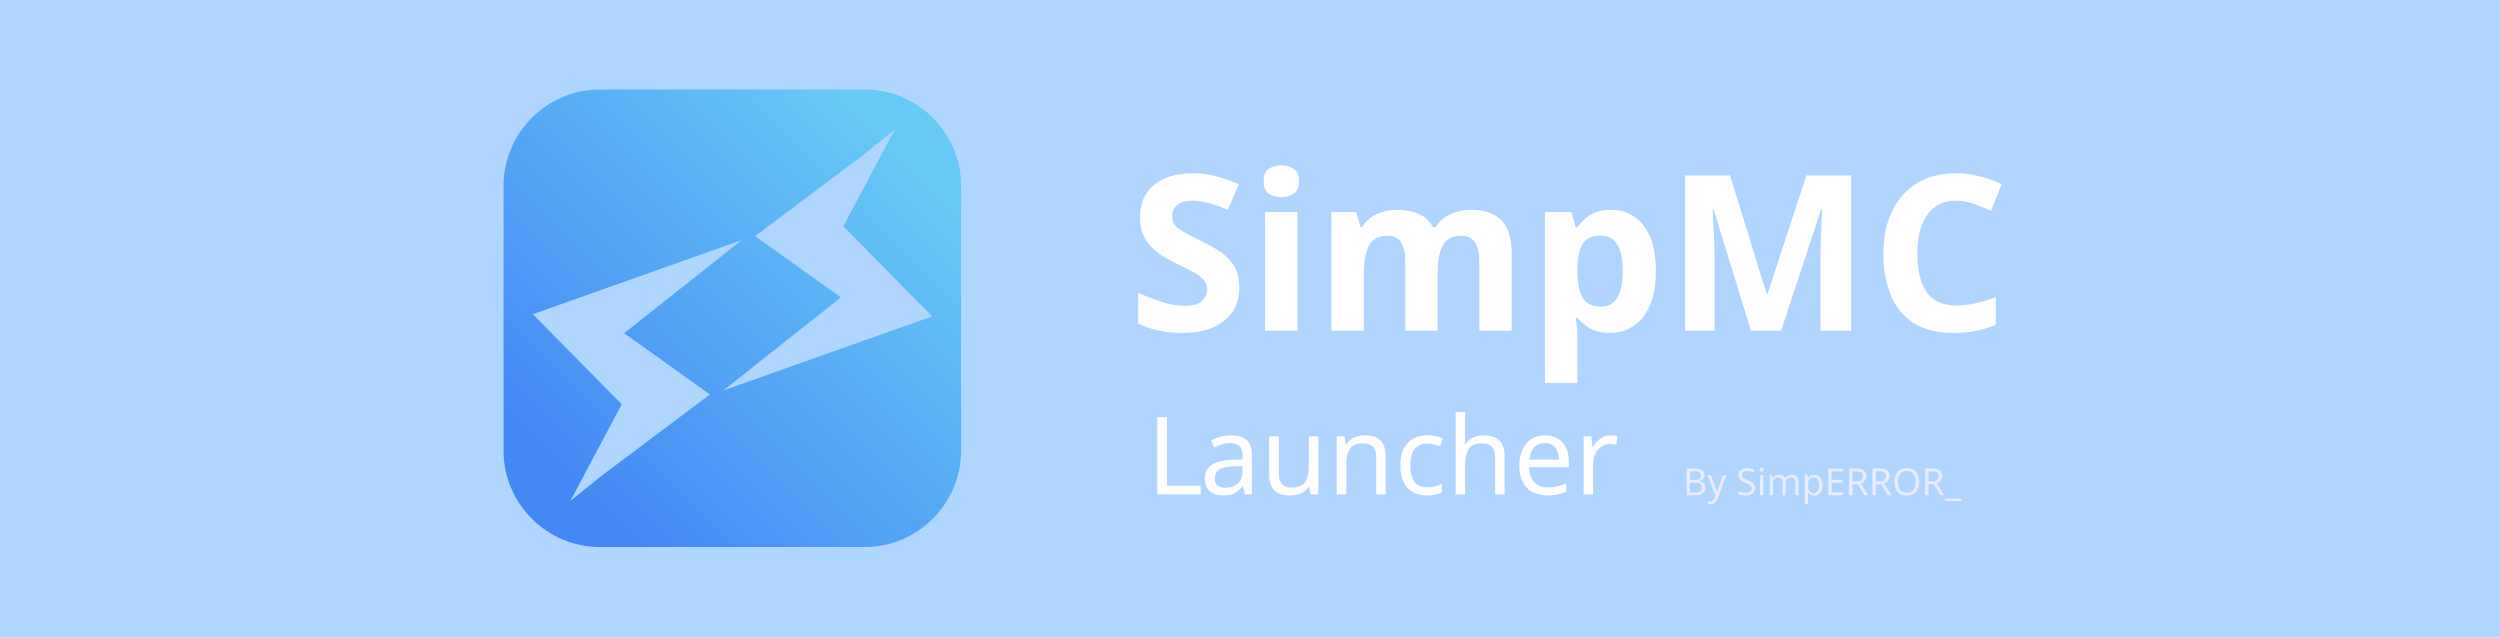
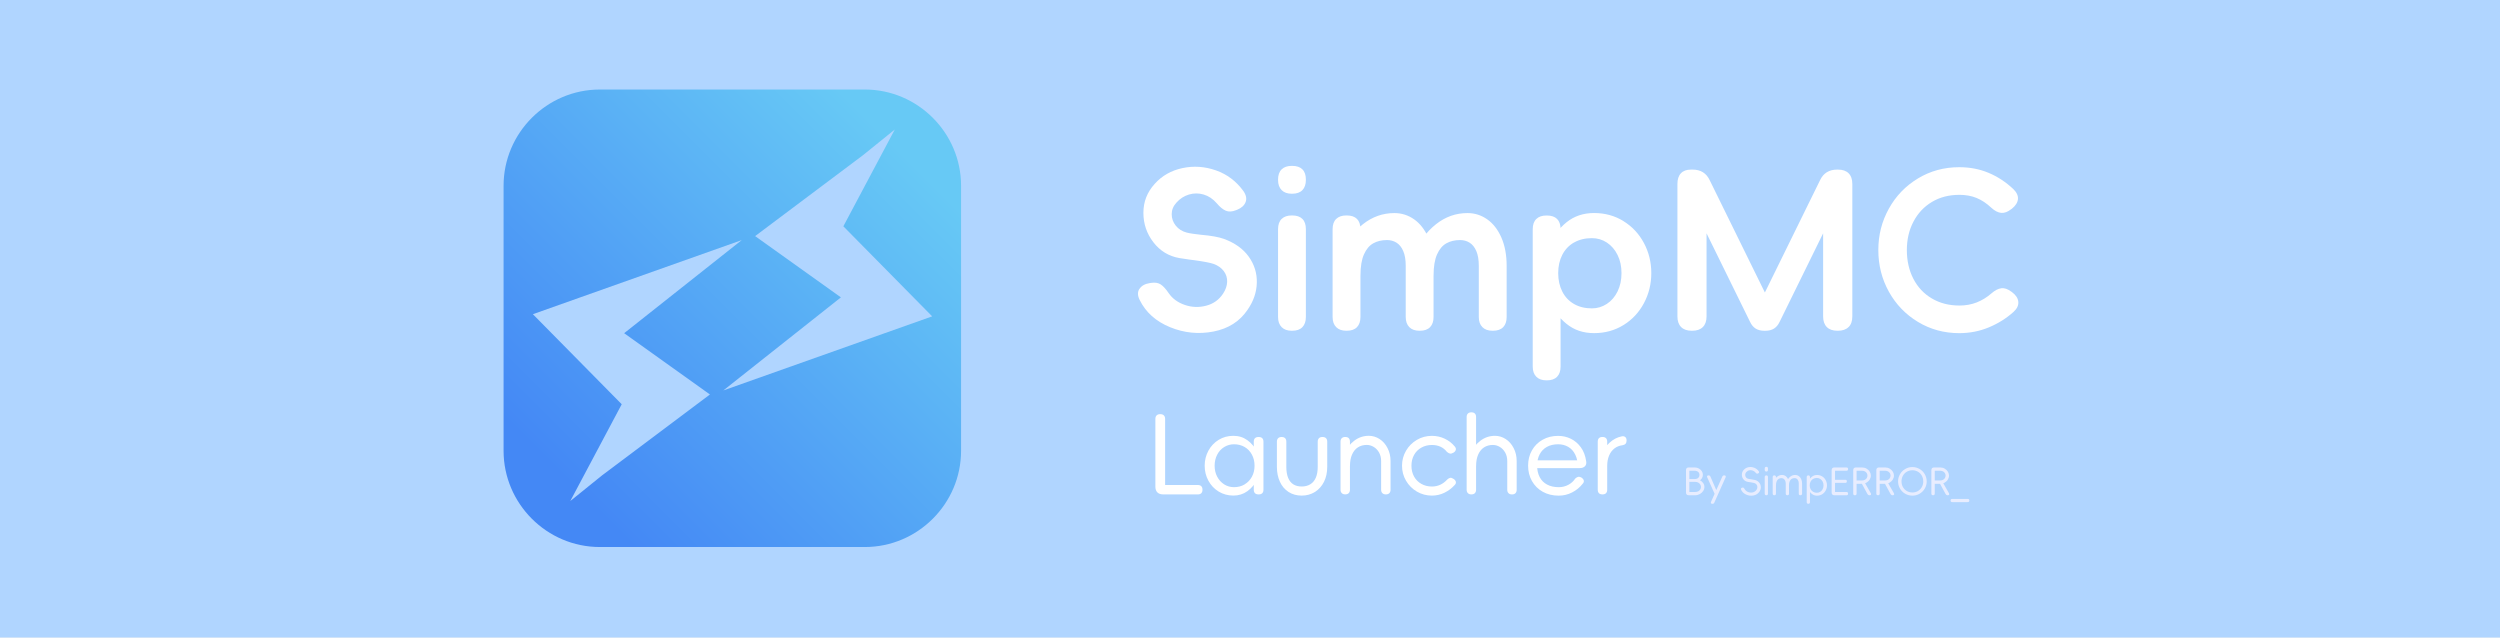
<svg xmlns="http://www.w3.org/2000/svg" id="_图层_1" data-name="图层 1" viewBox="0 0 1000 255">
  <defs>
    <style>
      .cls-1 {
-         letter-spacing: 0em;
+         fill: #fff;
      }

      .cls-2 {
-         fill: #e8edff;
-         font-size: 15px;
+         fill: #b0d5ff;
      }

-       .cls-2, .cls-3 {
-         font-family: AlimamaFangYuanTiVF-MediumRound, 'Alimama FangYuanTi VF';
-         font-variation-settings: 'wght' 500, 'BEVL' 100;
-         font-weight: 500;
+       .cls-3 {
+         fill: #e8edff;
      }

      .cls-4 {
-         fill: #b0d5ff;
-       }
- 
-       .cls-5 {
-         font-family: AlimamaFangYuanTiVF-BoldRound, 'Alimama FangYuanTi VF';
-         font-size: 87px;
-         font-variation-settings: 'wght' 700, 'BEVL' 100;
-         font-weight: 700;
-       }
- 
-       .cls-5, .cls-3 {
-         fill: #fff;
-       }
- 
-       .cls-6 {
-         letter-spacing: -.03em;
-       }
- 
-       .cls-3 {
-         font-size: 43.31px;
-       }
- 
-       .cls-7 {
        fill: url(#_未命名的渐变_2);
      }
    </style>
    <linearGradient id="_未命名的渐变_2" data-name="未命名的渐变 2" x1="212.74" y1="47.5" x2="373.12" y2="207.88" gradientTransform="translate(0 255) scale(1 -1)" gradientUnits="userSpaceOnUse">
      <stop offset=".09" stop-color="#4488f5" />
      <stop offset=".92" stop-color="#67c9f5" />
    </linearGradient>
  </defs>
-   <rect class="cls-4" x="0" width="1000" height="255" />
+   <rect class="cls-2" x="0" width="1000" height="255" />
  <g id="_图层_1-2" data-name=" 图层 1-2">
-     <path class="cls-7" d="m345.93,35.81h-106c-21.17,0-38.5,17.33-38.5,38.5v106c0,21.17,17.33,38.5,38.5,38.5h106c21.17,0,38.5-17.33,38.5-38.5v-106c0-21.17-17.33-38.5-38.5-38.5Zm-105.08,154.32l-12.74,10.29,20.58-38.72-35.54-36.02,83.56-29.65-47.05,37.25,34.31,24.51-43.13,32.35h0Zm48.46-33.93l47.05-37.25-34.31-24.51,43.13-32.35,12.74-10.29-20.58,38.72,35.53,36.02-83.56,29.65h0Z" />
+     <path class="cls-4" d="m345.93,35.81h-106c-21.17,0-38.5,17.33-38.5,38.5v106c0,21.17,17.33,38.5,38.5,38.5h106c21.17,0,38.5-17.33,38.5-38.5v-106c0-21.17-17.33-38.5-38.5-38.5Zm-105.08,154.32l-12.74,10.29,20.58-38.72-35.54-36.02,83.56-29.65-47.05,37.25,34.31,24.51-43.13,32.35h0Zm48.46-33.93l47.05-37.25-34.31-24.51,43.13-32.35,12.74-10.29-20.58,38.72,35.53,36.02-83.56,29.65h0Z" />
  </g>
-   <text class="cls-5" transform="translate(451.28 132.29)">
-     <tspan x="0" y="0">SimpMC</tspan>
-   </text>
-   <text class="cls-3" transform="translate(458.69 197.76)">
-     <tspan class="cls-6" x="0" y="0">L</tspan>
-     <tspan class="cls-1" x="21.26" y="0">auncher</tspan>
-   </text>
-   <text class="cls-2" transform="translate(673.2 198.1)">
-     <tspan x="0" y="0">By SimpERROR_</tspan>
-   </text>
+   <g>
+     <path class="cls-1" d="m455.8,115.55c.81-1.25,2.18-2.01,4.09-2.31l.61-.09c1.57-.23,2.84-.01,3.83.65.99.67,2.03,1.81,3.13,3.44,1.51,2.2,3.67,3.78,6.48,4.74,2.81.96,5.65,1.06,8.53.3,2.87-.75,5.12-2.35,6.74-4.79,1.04-1.57,1.59-3.15,1.65-4.74.06-1.59-.39-3.03-1.35-4.31-.96-1.28-2.31-2.23-4.05-2.87-1.33-.46-3.89-.96-7.66-1.48-.75-.06-2.78-.35-6.09-.87-4.23-.75-7.69-2.86-10.35-6.31-2.67-3.45-4-7.38-4-11.79s1.51-8.27,4.52-11.57c2.9-3.25,6.6-5.35,11.09-6.31,4.49-.96,8.96-.65,13.4.91s8.08,4.29,10.92,8.18c1.16,1.62,1.48,3.12.96,4.48-.52,1.36-1.65,2.39-3.39,3.09l-.44.17c-1.57.64-2.93.71-4.09.22-1.16-.49-2.38-1.49-3.65-3-1.51-1.74-3.25-2.9-5.22-3.48-1.97-.58-3.93-.58-5.87,0-1.94.58-3.61,1.65-5,3.22-1.28,1.39-1.91,2.94-1.91,4.65s.55,3.25,1.65,4.61c1.1,1.36,2.55,2.28,4.35,2.74.64.17,1.48.33,2.52.48,1.04.15,2.09.28,3.13.39,4.06.35,7.13.9,9.22,1.65,4.41,1.62,7.73,4,9.96,7.13,2.23,3.13,3.31,6.6,3.22,10.4-.09,3.8-1.32,7.41-3.7,10.83-3.13,4.64-7.67,7.54-13.62,8.7-5.95,1.16-11.75.58-17.4-1.74-5.66-2.32-9.7-5.94-12.14-10.88-.87-1.74-.9-3.23-.09-4.48Z" />
+     <path class="cls-1" d="m520.96,76.05c-.93.96-2.29,1.44-4.09,1.44h-.17c-1.74,0-3.09-.48-4.04-1.44s-1.44-2.31-1.44-4.05v-.17c0-1.8.48-3.16,1.44-4.09.96-.93,2.3-1.39,4.04-1.39h.17c1.8,0,3.16.46,4.09,1.39.93.93,1.39,2.29,1.39,4.09v.17c0,1.74-.47,3.09-1.39,4.05Zm0,54.81c-.93.96-2.29,1.44-4.09,1.44h-.17c-1.74,0-3.09-.48-4.04-1.44s-1.44-2.31-1.44-4.05v-35.15c0-1.8.48-3.16,1.44-4.09.96-.93,2.3-1.39,4.04-1.39h.17c1.8,0,3.16.46,4.09,1.39.93.93,1.39,2.29,1.39,4.09v35.15c0,1.74-.47,3.09-1.39,4.05Z" />
+     <path class="cls-1" d="m536.27,101.76c2.14-5.05,5.1-9.06,8.87-12.05,3.77-2.99,7.97-4.48,12.61-4.48,2.9,0,5.54.84,7.92,2.52,2.38,1.68,4.26,4.12,5.66,7.31,1.39,3.19,2.09,6.96,2.09,11.31v20.44c0,1.74-.46,3.09-1.39,4.05-.93.96-2.29,1.44-4.09,1.44h-.17c-1.74,0-3.09-.48-4.04-1.44s-1.44-2.31-1.44-4.05v-20.44c0-2.44-.33-4.42-1-5.96-.67-1.54-1.57-2.65-2.7-3.35-1.13-.7-2.39-1.04-3.79-1.04-2.09,0-3.92.43-5.48,1.3-1.57.87-2.81,2.35-3.74,4.44-.93,2.09-1.39,4.9-1.39,8.44l-11.14,7.83c0-5.8,1.07-11.22,3.22-16.27Zm6.52,29.1c-.93.96-2.29,1.44-4.09,1.44h-.17c-1.74,0-3.09-.48-4.05-1.44s-1.44-2.31-1.44-4.05v-35.15c0-1.8.48-3.16,1.44-4.09.96-.93,2.31-1.39,4.05-1.39h.17c1.8,0,3.16.46,4.09,1.39.93.93,1.39,2.29,1.39,4.09v35.15c0,1.74-.47,3.09-1.39,4.05Zm22.71-29.1c2.15-5.05,5.1-9.06,8.87-12.05,3.77-2.99,7.97-4.48,12.62-4.48,2.9,0,5.54.84,7.92,2.52,2.38,1.68,4.26,4.12,5.66,7.31,1.39,3.19,2.09,6.96,2.09,11.31v20.44c0,1.74-.46,3.09-1.39,4.05s-2.29,1.44-4.09,1.44h-.17c-1.74,0-3.09-.48-4.05-1.44s-1.44-2.31-1.44-4.05v-20.44c0-2.44-.33-4.42-1-5.96-.67-1.54-1.57-2.65-2.7-3.35-1.13-.7-2.39-1.04-3.78-1.04-2.09,0-3.92.43-5.48,1.3-1.57.87-2.81,2.35-3.74,4.44-.93,2.09-1.39,4.9-1.39,8.44l-11.14,7.83c0-5.8,1.07-11.22,3.22-16.27Z" />
+     <path class="cls-1" d="m622.84,150.7c-.93.96-2.29,1.44-4.09,1.44h-.17c-1.74,0-3.09-.48-4.05-1.44s-1.44-2.31-1.44-4.04v-54.98c0-1.8.48-3.16,1.44-4.09.96-.93,2.31-1.39,4.05-1.39h.17c1.8,0,3.16.46,4.09,1.39.93.93,1.39,2.29,1.39,4.09v9.4l-2.44,7.83,2.44,8.26v29.49c0,1.74-.47,3.09-1.39,4.04Zm26.54-62.25c3.48,2.15,6.21,5.06,8.18,8.74,1.97,3.68,2.96,7.7,2.96,12.05s-.99,8.37-2.96,12.05c-1.97,3.68-4.7,6.6-8.18,8.74-3.48,2.15-7.4,3.22-11.75,3.22s-7.96-1.23-11.01-3.7c-3.04-2.46-5.32-5.55-6.83-9.27-1.51-3.71-2.26-7.4-2.26-11.05s.75-7.34,2.26-11.05c1.51-3.71,3.78-6.8,6.83-9.27,3.05-2.46,6.71-3.7,11.01-3.7s8.26,1.07,11.75,3.22Zm-19.75,8.53c-2.03,1.16-3.6,2.8-4.7,4.92-1.1,2.12-1.65,4.57-1.65,7.35s.55,5.25,1.65,7.4c1.1,2.15,2.67,3.8,4.7,4.96,2.03,1.16,4.41,1.74,7.13,1.74,2.15,0,4.13-.59,5.96-1.78,1.83-1.19,3.26-2.86,4.31-5,1.04-2.15,1.57-4.58,1.57-7.31s-.52-5.15-1.57-7.26c-1.04-2.12-2.47-3.77-4.26-4.96-1.8-1.19-3.8-1.78-6-1.78-2.73,0-5.1.58-7.13,1.74Z" />
+     <path class="cls-1" d="m739.42,130.82c-.99.99-2.41,1.48-4.26,1.48h-.17c-1.86,0-3.28-.49-4.26-1.48-.99-.99-1.48-2.41-1.48-4.26v-33.23l-17.4,35.41c-.58,1.22-1.33,2.12-2.26,2.7-.93.58-2.09.87-3.48.87h-.35c-1.39,0-2.55-.29-3.48-.87-.93-.58-1.68-1.48-2.26-2.7l-17.4-35.41v33.23c0,1.86-.49,3.28-1.48,4.26-.99.99-2.41,1.48-4.26,1.48h-.17c-1.86,0-3.28-.49-4.26-1.48-.99-.99-1.48-2.41-1.48-4.26v-52.98c0-1.86.46-3.28,1.39-4.26.93-.99,2.26-1.48,4-1.48h.7c3.19,0,5.45,1.39,6.79,4.18l22.1,44.98,22.1-44.98c1.33-2.78,3.6-4.18,6.79-4.18h.35c1.86,0,3.28.49,4.26,1.48.99.99,1.48,2.41,1.48,4.26v52.98c0,1.86-.49,3.28-1.48,4.26Z" />
+     <path class="cls-1" d="m767.21,128.77c-4.96-2.99-8.84-7.02-11.66-12.09-2.81-5.07-4.22-10.63-4.22-16.66s1.41-11.5,4.22-16.57c2.81-5.07,6.7-9.1,11.66-12.09,4.96-2.99,10.45-4.48,16.49-4.48,4.23,0,8.15.75,11.74,2.26,3.6,1.51,6.87,3.65,9.83,6.44,1.39,1.33,2.03,2.68,1.91,4.05-.12,1.36-.93,2.65-2.44,3.87l-.26.17c-1.39,1.1-2.73,1.6-4,1.48-1.28-.12-2.61-.81-4-2.09-1.86-1.74-3.8-3.03-5.83-3.87-2.03-.84-4.35-1.26-6.96-1.26-4.12,0-7.76.94-10.92,2.83-3.16,1.89-5.63,4.51-7.39,7.87-1.77,3.36-2.65,7.16-2.65,11.4s.87,8.12,2.61,11.48c1.74,3.36,4.2,5.99,7.4,7.87,3.19,1.89,6.84,2.83,10.96,2.83v11.05c-6.03,0-11.53-1.49-16.49-4.48Zm33.32-13.48c1.25-.14,2.57.3,3.96,1.35l.26.17c1.57,1.16,2.42,2.45,2.57,3.87.14,1.42-.48,2.77-1.87,4.05-2.9,2.61-6.21,4.68-9.92,6.22-3.71,1.54-7.66,2.31-11.83,2.31-6.03,0-11.53-1.49-16.49-4.48-4.96-2.99-8.84-7.02-11.66-12.09-2.81-5.07-4.22-10.63-4.22-16.66s1.41-11.5,4.22-16.57c2.81-5.07,6.7-9.1,11.66-12.09,4.96-2.99,10.45-4.48,16.49-4.48v11.05c-4.12,0-7.76.94-10.92,2.83-3.16,1.89-5.63,4.51-7.39,7.87-1.77,3.36-2.65,7.16-2.65,11.4s.87,8.12,2.61,11.48c1.74,3.36,4.2,5.99,7.4,7.87,3.19,1.89,6.84,2.83,10.96,2.83,2.55,0,4.88-.42,7-1.26,2.12-.84,4.07-2.04,5.87-3.61,1.39-1.22,2.71-1.9,3.96-2.04Z" />
+   </g>
+   <g>
+     <path class="cls-1" d="m462.95,196.96c-.53-.53-.8-1.31-.8-2.32v-27.07c0-.61.17-1.08.5-1.41.33-.33.8-.5,1.41-.5h.04c.63,0,1.12.17,1.45.5.33.33.5.8.5,1.41v30.19h-.78c-1.01,0-1.78-.27-2.32-.8Zm17.56-2.49c.32.32.48.78.48,1.39v.04c0,.61-.16,1.07-.48,1.39-.32.32-.78.48-1.39.48h-13.6v-3.77h13.6c.61,0,1.07.16,1.39.48Z" />
+     <path class="cls-1" d="m487.47,196.63c-1.75-1.07-3.12-2.52-4.11-4.35-1-1.83-1.49-3.83-1.49-6s.5-4.16,1.49-6c1-1.83,2.37-3.28,4.11-4.35,1.75-1.07,3.7-1.6,5.87-1.6s3.98.58,5.61,1.75c1.63,1.17,2.88,2.67,3.75,4.5.87,1.83,1.3,3.73,1.3,5.7s-.43,3.86-1.3,5.7-2.12,3.33-3.75,4.5c-1.63,1.17-3.5,1.75-5.61,1.75s-4.12-.53-5.87-1.6Zm10.37-2.88c1.24-.74,2.22-1.75,2.92-3.05.71-1.3,1.06-2.77,1.06-4.42s-.35-3.12-1.06-4.44c-.71-1.31-1.68-2.33-2.92-3.05s-2.66-1.08-4.24-1.08c-1.42,0-2.72.37-3.92,1.1-1.2.74-2.14,1.76-2.81,3.08-.68,1.31-1.02,2.78-1.02,4.4s.34,3.08,1.02,4.37c.68,1.3,1.61,2.32,2.79,3.08,1.18.75,2.5,1.13,3.94,1.13,1.59,0,3-.37,4.24-1.1Zm7.06,3.53c-.32.32-.78.48-1.39.48h-.13c-.61,0-1.07-.16-1.39-.48-.32-.32-.48-.78-.48-1.39v-6.19l.91-3.29-.91-3.29v-6.45c0-.61.16-1.07.48-1.39.32-.32.78-.48,1.39-.48h.13c.61,0,1.07.16,1.39.48.32.32.48.78.48,1.39v19.23c0,.61-.16,1.07-.48,1.39Z" />
+     <path class="cls-1" d="m527.57,175.28c.33-.32.79-.48,1.36-.48h.09c.61,0,1.07.16,1.39.48.32.32.48.78.48,1.39v10.09c0,2.25-.43,4.24-1.3,5.98-.87,1.73-2.08,3.08-3.64,4.05-1.56.97-3.32,1.45-5.28,1.45s-3.74-.48-5.24-1.45c-1.5-.97-2.66-2.32-3.46-4.07s-1.21-3.73-1.21-5.96v-10.09c0-.61.17-1.07.5-1.39.33-.32.79-.48,1.36-.48h.04c.61,0,1.07.16,1.39.48.32.32.48.78.48,1.39v10.09c0,1.73.24,3.18.71,4.35.48,1.17,1.17,2.04,2.08,2.62s2.03.87,3.36.87,2.48-.3,3.44-.89c.97-.59,1.7-1.47,2.21-2.64.5-1.17.76-2.6.76-4.31v-10.09c0-.61.17-1.07.5-1.39Z" />
+     <path class="cls-1" d="m537.64,181.62c.95-2.21,2.29-3.98,4.03-5.31,1.73-1.33,3.7-1.99,5.89-1.99,1.5,0,2.92.43,4.25,1.28,1.33.85,2.4,2.06,3.2,3.62.81,1.56,1.21,3.29,1.21,5.2v11.48c0,.58-.16,1.03-.48,1.36-.32.33-.78.5-1.39.5h-.04c-.58,0-1.03-.17-1.36-.5-.33-.33-.5-.79-.5-1.36v-11.48c0-1.3-.28-2.43-.82-3.4-.55-.97-1.26-1.72-2.14-2.25-.88-.53-1.81-.8-2.79-.8-1.36,0-2.53.33-3.53.97s-1.78,1.6-2.34,2.86c-.56,1.26-.84,2.78-.84,4.57l-3.77,2.34c0-2.51.48-4.87,1.43-7.08Zm1.86,15.63c-.32.33-.78.5-1.39.5h-.04c-.58,0-1.03-.17-1.36-.5-.33-.33-.5-.79-.5-1.36v-19.23c0-.61.17-1.07.5-1.39.33-.32.79-.48,1.36-.48h.04c.61,0,1.07.16,1.39.48.32.32.48.78.48,1.39v19.23c0,.58-.16,1.03-.48,1.36Z" />
+     <path class="cls-1" d="m580.08,191.13c.38-.06.79.07,1.26.39l.17.09c.49.35.77.74.84,1.19.07.45-.11.87-.54,1.28-1.13,1.24-2.47,2.25-4.03,3.01-1.56.76-3.23,1.15-5.02,1.15-2.17,0-4.17-.53-6-1.6-1.83-1.07-3.28-2.52-4.35-4.35-1.07-1.83-1.6-3.83-1.6-6s.53-4.16,1.6-6c1.07-1.83,2.52-3.28,4.35-4.35,1.83-1.07,3.83-1.6,6-1.6,1.82,0,3.52.38,5.11,1.13,1.59.75,2.93,1.79,4.03,3.12.38.43.52.87.43,1.3-.09.43-.38.81-.87,1.13l-.26.13c-.43.26-.84.35-1.21.28s-.78-.3-1.21-.67c-.75-.95-1.63-1.65-2.64-2.1s-2.14-.67-3.38-.67c-1.56,0-2.97.35-4.22,1.06-1.26.71-2.23,1.69-2.92,2.94-.69,1.26-1.04,2.69-1.04,4.31s.35,3.05,1.04,4.31c.69,1.26,1.67,2.24,2.92,2.94,1.26.71,2.66,1.06,4.22,1.06,1.24,0,2.38-.25,3.4-.74s1.93-1.17,2.71-2.04c.43-.4.84-.63,1.21-.69Z" />
+     <path class="cls-1" d="m589.95,197.26c-.32.33-.78.5-1.39.5h-.04c-.58,0-1.03-.17-1.36-.5-.33-.33-.5-.79-.5-1.36v-29.1c0-.61.17-1.07.5-1.39.33-.32.79-.48,1.36-.48h.04c.61,0,1.07.16,1.39.48.32.32.48.78.48,1.39v29.1c0,.58-.16,1.03-.48,1.36Zm-1.86-15.63c.95-2.21,2.29-3.98,4.03-5.31,1.73-1.33,3.7-1.99,5.89-1.99,1.5,0,2.92.43,4.25,1.28,1.33.85,2.4,2.06,3.2,3.62.81,1.56,1.21,3.29,1.21,5.2v11.48c0,.58-.16,1.03-.48,1.36-.32.33-.78.5-1.39.5h-.04c-.58,0-1.03-.17-1.36-.5-.33-.33-.5-.79-.5-1.36v-11.48c0-1.3-.28-2.43-.82-3.4-.55-.97-1.26-1.72-2.14-2.25-.88-.53-1.81-.8-2.79-.8-1.36,0-2.53.33-3.53.97s-1.78,1.6-2.34,2.86c-.56,1.26-.84,2.78-.84,4.57l-3.77,2.34c0-2.51.48-4.87,1.43-7.08Z" />
+     <path class="cls-1" d="m634,186.48c-.49.5-1.18.76-2.08.76h-.74c0-2.11-.35-3.88-1.04-5.31-.69-1.43-1.64-2.49-2.84-3.18-1.2-.69-2.55-1.04-4.05-1.04-1.73,0-3.23.35-4.48,1.04-1.26.69-2.22,1.68-2.9,2.97-.68,1.29-1.02,2.79-1.02,4.53s.34,3.29,1.02,4.59c.68,1.3,1.67,2.3,2.97,2.99,1.3.69,2.86,1.04,4.68,1.04,1.36,0,2.62-.31,3.79-.93,1.17-.62,2.1-1.46,2.79-2.53.46-.4.87-.63,1.23-.69.36-.06.77.04,1.23.3l.13.09c.49.35.77.74.84,1.17.07.43-.09.85-.5,1.26-1.13,1.44-2.53,2.59-4.2,3.44-1.67.85-3.45,1.28-5.33,1.28-2.43,0-4.56-.52-6.41-1.56-1.85-1.04-3.28-2.47-4.31-4.29-1.03-1.82-1.54-3.87-1.54-6.15s.51-4.32,1.54-6.13c1.02-1.8,2.45-3.22,4.27-4.24,1.82-1.03,3.88-1.54,6.19-1.54,1.82,0,3.51.38,5.09,1.15,1.57.77,2.91,1.91,4.01,3.42s1.8,3.36,2.12,5.52c.17.87.01,1.55-.48,2.06Zm-2.34.76h-17.97v-3.12h17.97v3.12Z" />
+     <path class="cls-1" d="m640.34,182.21c.82-2.02,1.97-3.72,3.44-5.09s3.12-2.23,4.94-2.58c.58-.12,1.04-.02,1.39.28.35.3.52.74.52,1.32v.09c0,.55-.14.97-.41,1.28-.28.3-.69.5-1.23.58-1.21.15-2.28.57-3.21,1.28-.92.71-1.64,1.66-2.14,2.86-.51,1.2-.76,2.58-.76,4.14l-3.77,2.34c0-2.31.41-4.47,1.23-6.5Zm2.06,15.07c-.32.32-.78.48-1.39.48h-.04c-.61,0-1.07-.16-1.39-.48-.32-.32-.48-.78-.48-1.39v-19.23c0-.61.16-1.07.48-1.39s.78-.48,1.39-.48h.04c.61,0,1.07.16,1.39.48.32.32.48.78.48,1.39v19.23c0,.61-.16,1.07-.48,1.39Z" />
+   </g>
+   <g>
+     <path class="cls-3" d="m674.68,197.82c-.18-.19-.28-.45-.28-.8v-8.96c0-.35.09-.62.28-.8.19-.18.45-.28.8-.28h.27v11.12h-.27c-.35,0-.62-.09-.8-.28Zm.65-6.19h2.48c.63,0,1.11-.16,1.46-.46.34-.31.51-.72.51-1.23,0-.33-.08-.62-.23-.86-.16-.25-.38-.44-.67-.58-.29-.14-.64-.21-1.06-.21h-2.28v-1.31h2.28c.62,0,1.18.13,1.69.4.5.27.9.62,1.2,1.07.29.45.44.94.44,1.48s-.15,1.04-.44,1.47c-.29.43-.69.76-1.19,1s-1.07.35-1.7.35h-2.48v-1.12Zm.2,5.16h2.57c.44,0,.83-.09,1.18-.27.35-.18.62-.42.82-.73.2-.3.3-.64.3-1s-.1-.71-.3-1.02c-.2-.31-.47-.56-.82-.74-.34-.18-.74-.28-1.18-.28h-2.57v-1.12h2.57c.64,0,1.24.14,1.8.42.56.28,1.01.66,1.35,1.14.34.48.51,1.01.51,1.59s-.17,1.14-.51,1.64c-.34.51-.79.91-1.35,1.22-.56.3-1.16.46-1.8.46h-2.57v-1.3Z" />
+     <path class="cls-3" d="m685.99,197.85l-3.12-6.95c-.1-.22-.09-.4.02-.54.11-.14.27-.21.5-.21h.04c.37,0,.62.17.75.5l3.01,6.97-1.2.23Zm-.55,3.56c-.13.08-.28.11-.47.11h-.06c-.25,0-.42-.07-.51-.2-.09-.14-.09-.32,0-.55l4.53-10.14c.14-.32.39-.48.76-.48h.03c.23,0,.4.07.51.21.11.14.12.32.03.54l-4.53,10.14c-.07.17-.17.29-.29.37Z" />
+     <path class="cls-3" d="m696.44,195.33c.09-.14.25-.24.47-.28h.08c.18-.04.33-.02.44.05.11.07.23.21.35.4.28.56.72.98,1.32,1.25.6.28,1.22.35,1.87.23.64-.12,1.17-.44,1.57-.95.26-.35.4-.73.41-1.13.02-.41-.1-.77-.34-1.09s-.59-.54-1.03-.64c-.26-.07-.75-.16-1.47-.27-.16-.02-.49-.07-.98-.15-.73-.12-1.31-.46-1.75-1.03-.44-.56-.65-1.2-.63-1.9.01-.71.26-1.32.73-1.85.54-.6,1.2-.97,1.98-1.1.78-.14,1.54-.05,2.28.25s1.33.76,1.77,1.38c.13.18.17.35.11.51-.06.16-.18.28-.38.36l-.06.03c-.18.08-.34.09-.47.04-.14-.05-.28-.17-.43-.34-.3-.39-.68-.68-1.14-.86s-.93-.22-1.4-.13c-.47.09-.89.34-1.24.73-.28.31-.42.66-.43,1.06-.01.4.11.75.35,1.07.24.32.59.51,1.04.59.15.03.3.06.45.08.15.03.33.05.53.07.63.08,1.16.18,1.59.29.75.22,1.32.6,1.72,1.14.4.54.59,1.15.58,1.82-.01.67-.23,1.29-.65,1.84-.58.77-1.37,1.24-2.38,1.41s-1.97.04-2.9-.4c-.92-.43-1.58-1.08-1.96-1.94-.1-.2-.1-.37,0-.52Z" />
+     <path class="cls-3" d="m707.02,188.45c-.11.12-.27.17-.48.17h-.01c-.2,0-.36-.06-.47-.17-.12-.12-.17-.27-.17-.47v-.6c0-.21.06-.37.17-.48.11-.11.27-.17.47-.17h.01c.21,0,.37.06.48.17.11.11.16.27.16.48v.6c0,.2-.05.36-.16.47Zm0,9.48c-.11.12-.27.17-.48.17h-.01c-.2,0-.36-.06-.47-.17-.12-.11-.17-.27-.17-.47v-6.66c0-.21.06-.37.17-.48.11-.11.27-.17.47-.17h.01c.21,0,.37.06.48.17.11.11.16.27.16.48v6.66c0,.2-.05.36-.16.47Z" />
+     <path class="cls-3" d="m709.54,192.51c.31-.76.75-1.38,1.33-1.84s1.25-.69,2.03-.69c.49,0,.94.15,1.35.44s.74.7.98,1.23c.24.53.37,1.14.37,1.83v3.98c0,.2-.05.36-.16.47-.11.12-.27.17-.48.17h-.02c-.2,0-.36-.06-.47-.17-.12-.11-.17-.27-.17-.47v-3.98c0-.47-.08-.88-.23-1.21s-.36-.59-.62-.76-.54-.26-.85-.26c-.46,0-.86.11-1.19.33-.33.22-.58.55-.76.99-.18.44-.26.97-.26,1.59l-1.31.81c0-.87.15-1.69.46-2.45Zm.67,5.42c-.11.12-.27.17-.48.17h-.01c-.2,0-.36-.06-.47-.17-.12-.11-.17-.27-.17-.47v-6.66c0-.21.06-.37.17-.48.12-.11.27-.17.47-.17h.01c.21,0,.37.06.48.17.11.11.17.27.17.48v6.66c0,.2-.06.36-.17.47Zm4.55-5.42c.31-.76.76-1.38,1.34-1.84s1.26-.69,2.03-.69c.48,0,.93.14,1.34.42.42.28.75.68.99,1.2.25.52.37,1.12.37,1.82v4.04c0,.2-.06.36-.17.47-.11.12-.27.17-.48.17h-.03c-.2,0-.36-.06-.47-.17-.12-.11-.17-.27-.17-.47v-4.04c0-.47-.08-.87-.23-1.2-.15-.33-.35-.58-.61-.74-.26-.16-.55-.24-.86-.24-.47,0-.87.11-1.2.34s-.58.55-.76.99c-.18.43-.26.97-.26,1.6l-1.3.81c0-.88.16-1.7.47-2.47Z" />
+     <path class="cls-3" d="m723.82,201.35c-.11.12-.27.17-.48.17h-.01c-.2,0-.36-.06-.47-.17-.12-.11-.17-.27-.17-.47v-10.08c0-.21.06-.37.17-.48.12-.11.27-.17.47-.17h.01c.21,0,.37.06.48.17.11.11.17.27.17.48v2.13l-.29,1.17.29,1.21v5.57c0,.2-.06.36-.17.47Zm5.03-10.81c.6.37,1.08.87,1.42,1.51.34.64.52,1.33.52,2.08s-.17,1.44-.52,2.08-.82,1.14-1.42,1.51c-.61.37-1.28.55-2.03.55s-1.38-.2-1.94-.61c-.57-.41-1-.92-1.3-1.56-.3-.63-.45-1.29-.45-1.97s.15-1.34.45-1.97.73-1.16,1.3-1.56c.56-.4,1.21-.61,1.94-.61s1.43.19,2.03.56Zm-3.59,1c-.43.25-.77.61-1.01,1.06s-.37.96-.37,1.53.12,1.08.37,1.54.58.81,1.01,1.06.92.38,1.47.38c.49,0,.94-.13,1.36-.38.41-.25.74-.61.97-1.06.23-.46.35-.96.35-1.52s-.12-1.07-.35-1.52c-.24-.45-.56-.8-.97-1.06s-.87-.39-1.36-.39c-.55,0-1.04.13-1.47.38Z" />
+     <path class="cls-3" d="m732.94,197.82c-.19-.19-.28-.45-.28-.8v-8.96c0-.35.09-.62.28-.8s.45-.28.8-.28h.27v11.12h-.27c-.35,0-.62-.09-.8-.28Zm6.13-10.68c.11.1.16.27.16.49h0c0,.22-.05.38-.16.5-.11.11-.27.17-.48.17h-4.74v-1.31h4.74c.21,0,.37.05.48.16Zm-.48,4.92c.1.09.15.25.15.46v.03c0,.19-.05.34-.15.44-.1.1-.25.16-.45.16h-4.29v-1.23h4.29c.2,0,.35.05.45.14Zm.48,4.89c.11.1.16.27.16.49v.02c0,.21-.05.37-.16.48-.11.11-.27.17-.48.17h-4.74v-1.3h4.74c.21,0,.37.05.48.16Z" />
+     <path class="cls-3" d="m742.46,197.93c-.12.12-.28.17-.5.17h-.01c-.21,0-.37-.06-.49-.17s-.17-.28-.17-.49v-9.38c0-.35.09-.62.28-.8s.45-.28.8-.28h.27v10.46c0,.21-.06.37-.17.49Zm-.05-5.75h2.46c.41,0,.77-.09,1.09-.26s.57-.41.75-.71.27-.62.27-.98-.09-.68-.27-.97-.43-.52-.75-.7c-.32-.17-.68-.26-1.09-.26h-2.48v-1.31h2.48c.64,0,1.22.15,1.75.46.53.3.95.71,1.26,1.21s.46,1.03.46,1.58-.16,1.06-.46,1.57-.73.92-1.26,1.23c-.53.31-1.12.47-1.75.47h-2.46v-1.32Zm3.34.62l2.55,4.45c.14.25.17.46.08.62-.09.16-.26.24-.53.24h-.04c-.2,0-.37-.05-.52-.16-.14-.11-.27-.26-.38-.47l-2.55-4.68h1.39Z" />
+     <path class="cls-3" d="m751.7,197.93c-.12.12-.28.17-.5.17h-.01c-.21,0-.37-.06-.49-.17s-.17-.28-.17-.49v-9.38c0-.35.09-.62.28-.8s.45-.28.8-.28h.27v10.46c0,.21-.06.37-.17.49Zm-.05-5.75h2.46c.41,0,.77-.09,1.09-.26s.57-.41.75-.71.27-.62.27-.98-.09-.68-.27-.97-.43-.52-.75-.7c-.32-.17-.68-.26-1.09-.26h-2.48v-1.31h2.48c.64,0,1.22.15,1.75.46.53.3.95.71,1.26,1.21s.46,1.03.46,1.58-.16,1.06-.46,1.57-.73.92-1.26,1.23c-.53.31-1.12.47-1.75.47h-2.46v-1.32Zm3.34.62l2.55,4.45c.14.25.17.46.08.62-.09.16-.26.24-.53.24h-.04c-.2,0-.37-.05-.52-.16-.14-.11-.27-.26-.38-.47l-2.55-4.68h1.39Z" />
+     <path class="cls-3" d="m762.08,197.5c-.88-.51-1.57-1.2-2.08-2.07-.52-.87-.77-1.83-.77-2.87s.26-2,.77-2.88c.51-.88,1.21-1.58,2.09-2.09.88-.51,1.83-.77,2.86-.77s1.99.26,2.87.77c.88.52,1.58,1.21,2.09,2.09.51.88.77,1.84.77,2.88s-.26,2-.77,2.87c-.52.87-1.21,1.56-2.08,2.07-.88.51-1.83.76-2.87.76s-2-.25-2.87-.76Zm5.09-1.09c.66-.38,1.18-.91,1.56-1.58s.57-1.43.57-2.27-.19-1.6-.57-2.28c-.38-.68-.9-1.21-1.57-1.6s-1.4-.58-2.21-.58-1.55.2-2.21.58-1.19.92-1.57,1.6c-.38.68-.57,1.44-.57,2.28s.19,1.6.57,2.27c.38.67.9,1.2,1.56,1.58s1.4.58,2.22.58,1.56-.19,2.22-.58Z" />
+     <path class="cls-3" d="m773.72,197.93c-.12.12-.28.17-.5.17h-.01c-.21,0-.37-.06-.49-.17s-.17-.28-.17-.49v-9.38c0-.35.09-.62.28-.8s.45-.28.8-.28h.27v10.46c0,.21-.06.37-.17.49Zm-.05-5.75h2.46c.41,0,.77-.09,1.09-.26s.57-.41.75-.71.27-.62.27-.98-.09-.68-.27-.97-.43-.52-.75-.7c-.32-.17-.68-.26-1.09-.26h-2.48v-1.31h2.48c.64,0,1.22.15,1.75.46.53.3.95.71,1.26,1.21s.46,1.03.46,1.58-.16,1.06-.46,1.57-.73.92-1.26,1.23c-.53.31-1.12.47-1.75.47h-2.46v-1.32Zm3.34.62l2.55,4.45c.14.25.17.46.08.62-.09.16-.26.24-.53.24h-.04c-.2,0-.37-.05-.52-.16-.14-.11-.27-.26-.38-.47l-2.55-4.68h1.39Z" />
+     <path class="cls-3" d="m787.57,199.73c.11.1.16.26.16.46v.03c0,.19-.05.34-.16.45-.1.11-.26.17-.46.17h-6.27c-.19,0-.34-.06-.45-.17-.11-.11-.17-.26-.17-.45v-.03c0-.2.06-.35.17-.46.11-.11.26-.16.45-.16h6.27c.2,0,.35.05.46.16Z" />
+   </g>
</svg>
